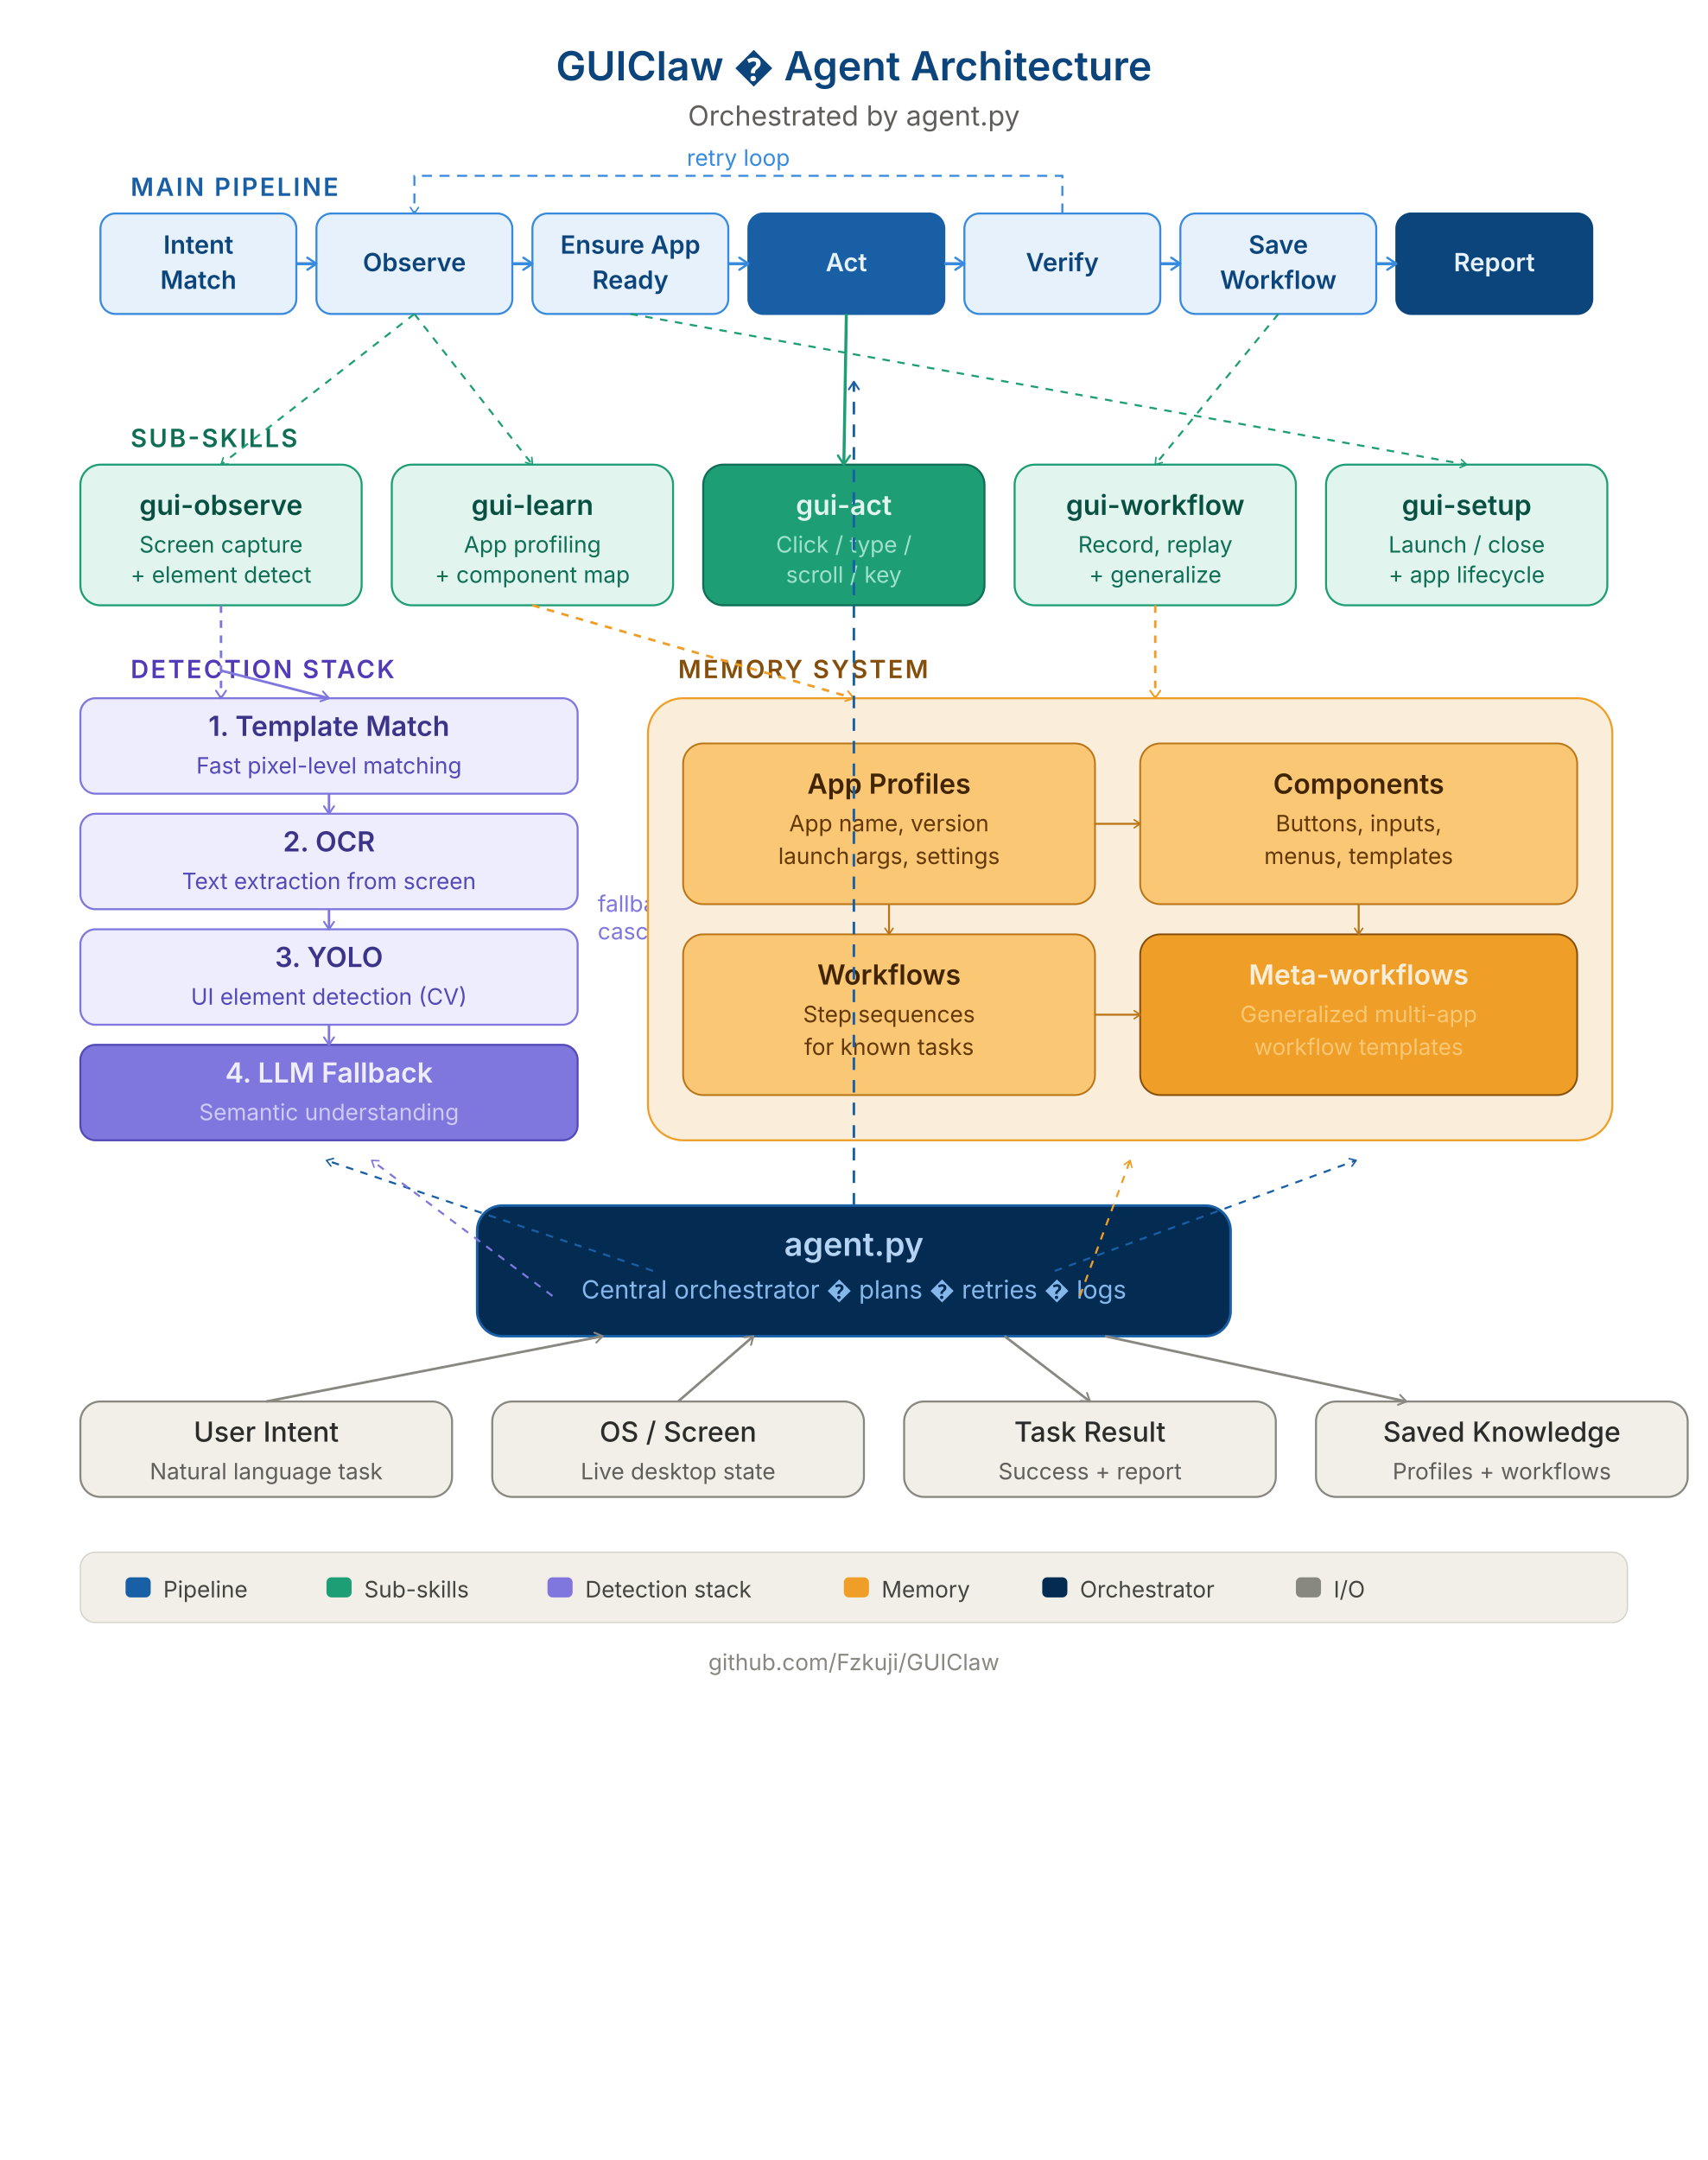
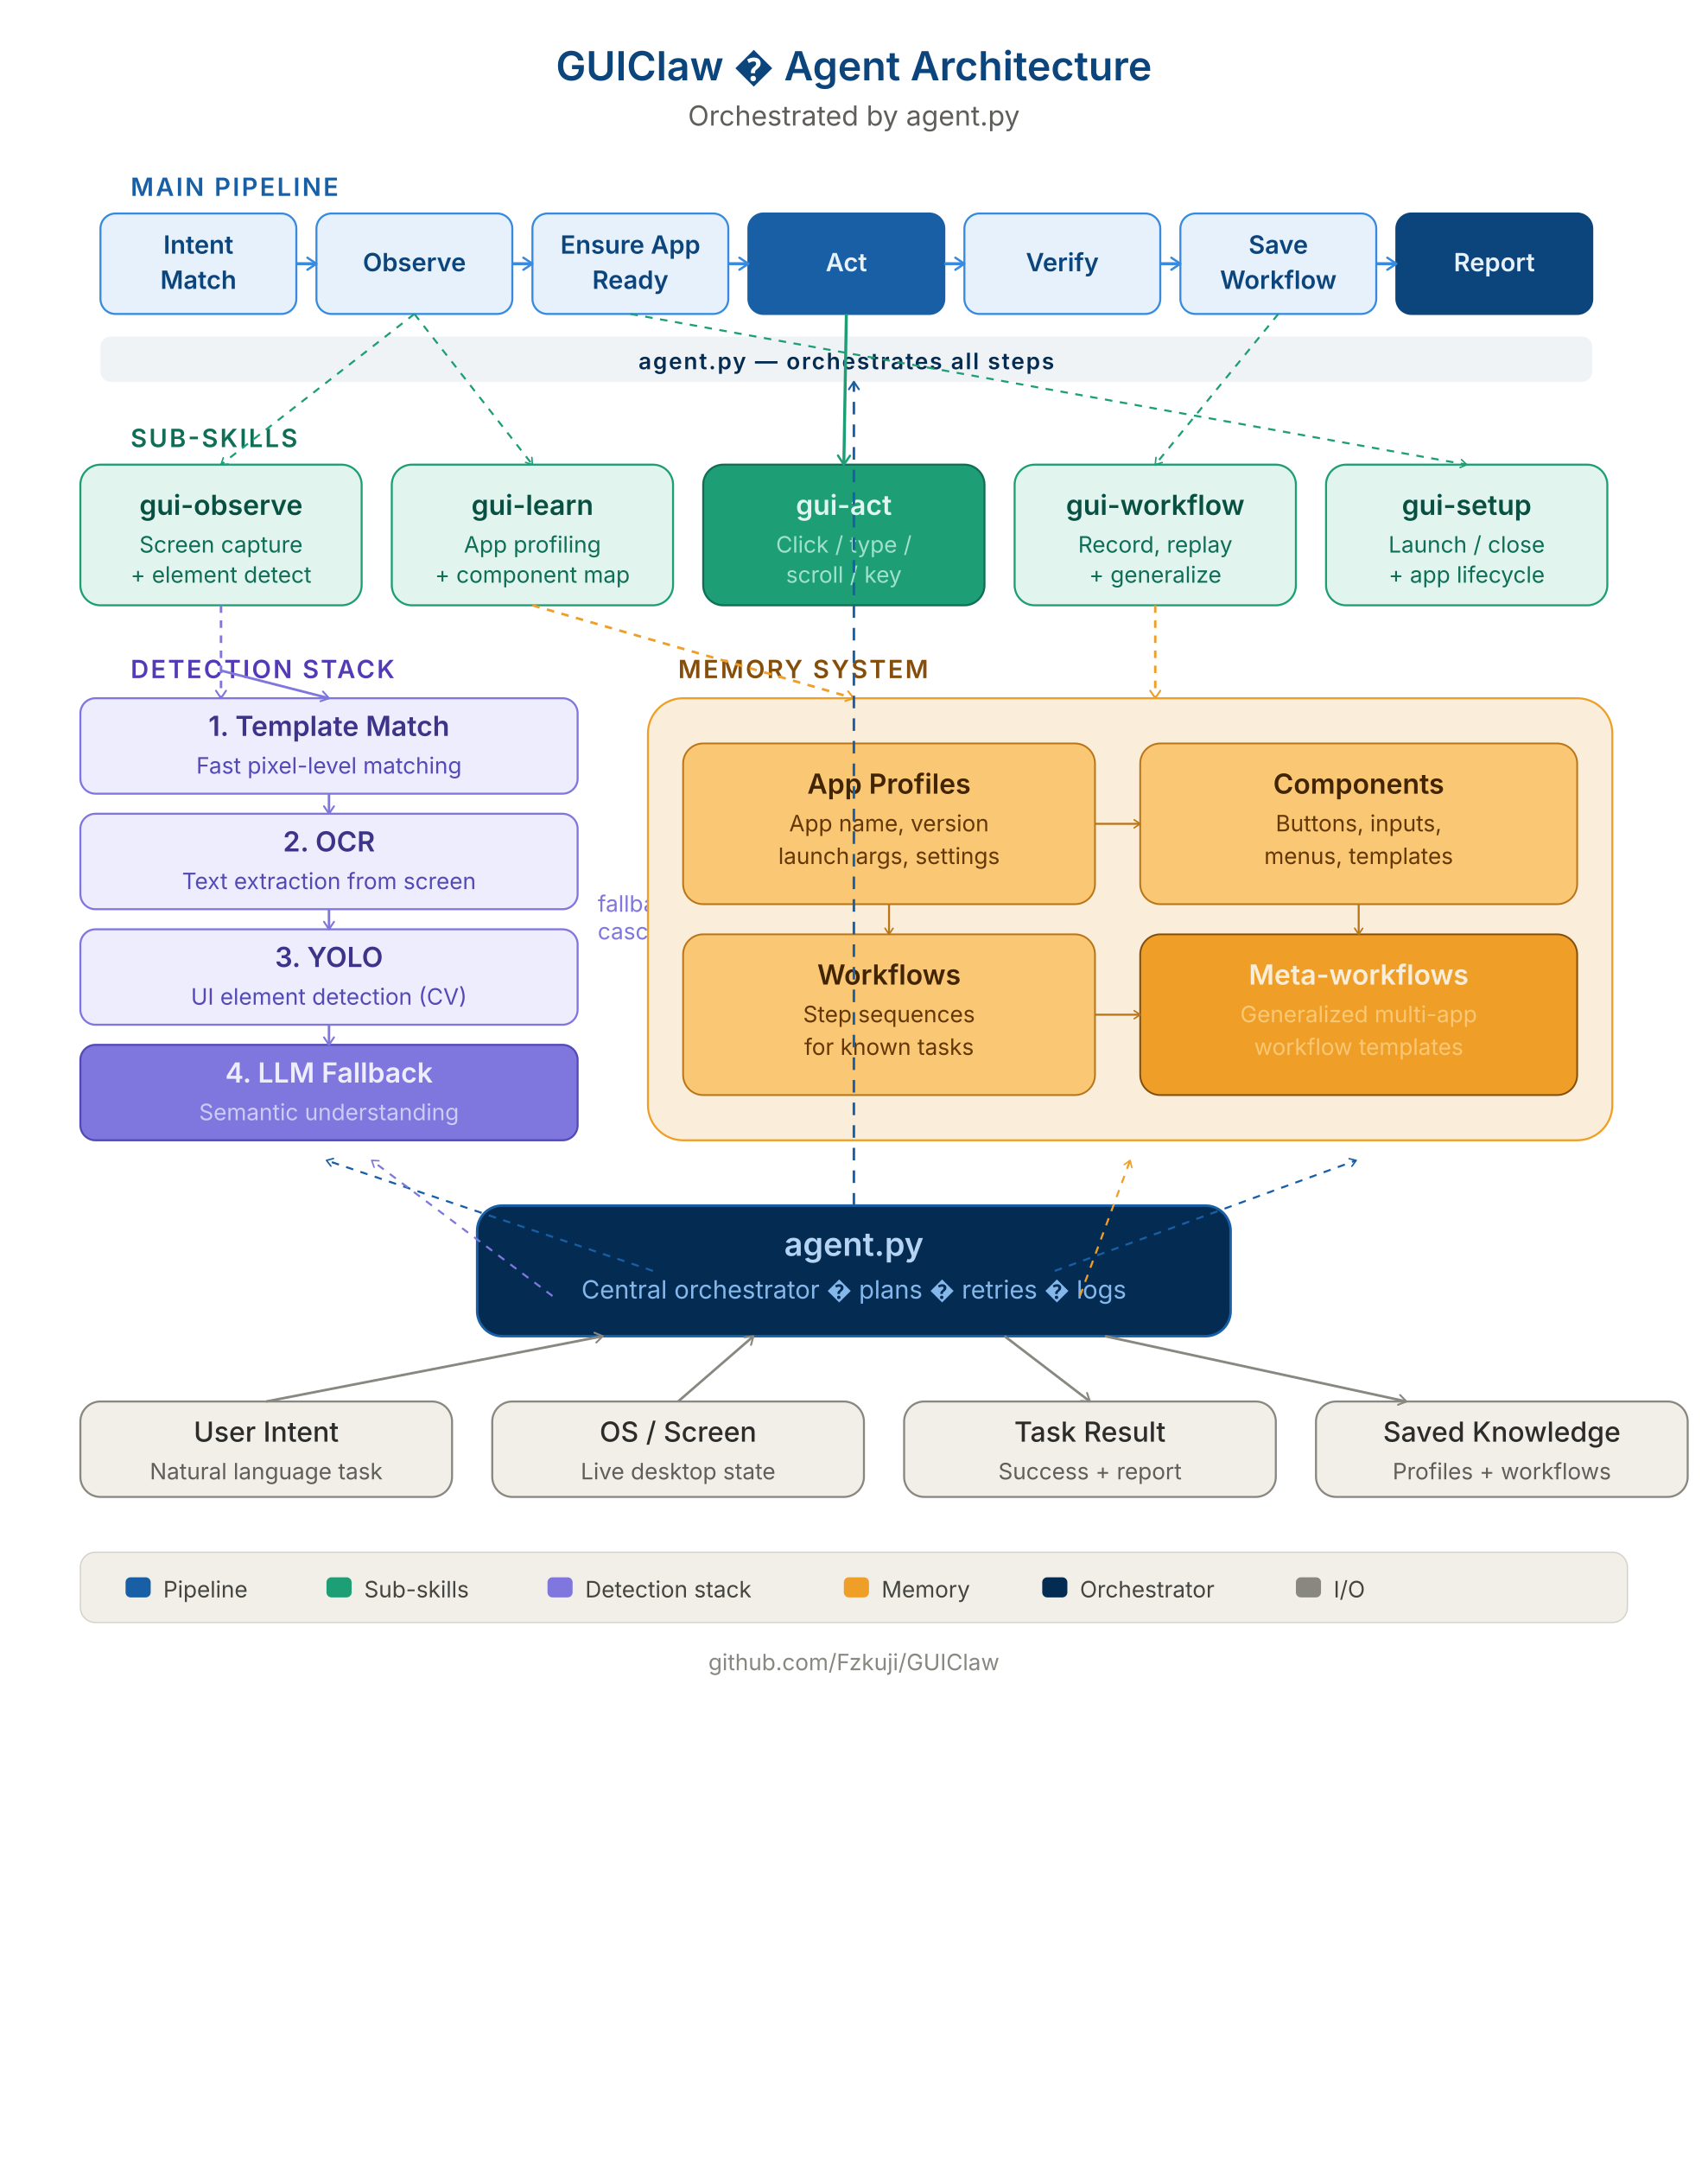
<svg xmlns="http://www.w3.org/2000/svg" width="100%" viewBox="0 0 680 860" style="font-family: system-ui, -apple-system, sans-serif;">
  <defs>
    <marker id="arrow" viewBox="0 0 10 10" refX="8" refY="5" markerWidth="6" markerHeight="6" orient="auto-start-reverse">
      <path d="M2 1L8 5L2 9" fill="none" stroke="context-stroke" stroke-width="1.5" stroke-linecap="round" stroke-linejoin="round" />
    </marker>
    <marker id="arrow-sm" viewBox="0 0 10 10" refX="8" refY="5" markerWidth="5" markerHeight="5" orient="auto-start-reverse">
      <path d="M2 1L8 5L2 9" fill="none" stroke="context-stroke" stroke-width="1.5" stroke-linecap="round" stroke-linejoin="round" />
    </marker>
  </defs>
  <text x="340" y="32" text-anchor="middle" font-size="16" font-weight="600" fill="#0C447C">GUIClaw � Agent Architecture</text>
  <text x="340" y="50" text-anchor="middle" font-size="11" fill="#5F5E5A">Orchestrated by agent.py</text>
  <text x="52" y="78" font-size="10" font-weight="600" fill="#185FA5" letter-spacing="0.08em">MAIN PIPELINE</text>
  <rect x="40" y="85" width="78" height="40" rx="6" fill="#E6F1FB" stroke="#378ADD" stroke-width="0.8" />
  <text x="79" y="101" text-anchor="middle" font-size="10" font-weight="600" fill="#0C447C">Intent</text>
  <text x="79" y="115" text-anchor="middle" font-size="10" font-weight="600" fill="#0C447C">Match</text>
  <rect x="126" y="85" width="78" height="40" rx="6" fill="#E6F1FB" stroke="#378ADD" stroke-width="0.8" />
  <text x="165" y="108" text-anchor="middle" font-size="10" font-weight="600" fill="#0C447C">Observe</text>
  <rect x="212" y="85" width="78" height="40" rx="6" fill="#E6F1FB" stroke="#378ADD" stroke-width="0.8" />
  <text x="251" y="101" text-anchor="middle" font-size="10" font-weight="600" fill="#0C447C">Ensure App</text>
  <text x="251" y="115" text-anchor="middle" font-size="10" font-weight="600" fill="#0C447C">Ready</text>
  <rect x="298" y="85" width="78" height="40" rx="6" fill="#185FA5" stroke="#185FA5" stroke-width="0.8" />
  <text x="337" y="108" text-anchor="middle" font-size="10" font-weight="600" fill="#E6F1FB">Act</text>
  <rect x="384" y="85" width="78" height="40" rx="6" fill="#E6F1FB" stroke="#378ADD" stroke-width="0.8" />
  <text x="423" y="108" text-anchor="middle" font-size="10" font-weight="600" fill="#0C447C">Verify</text>
  <rect x="470" y="85" width="78" height="40" rx="6" fill="#E6F1FB" stroke="#378ADD" stroke-width="0.8" />
  <text x="509" y="101" text-anchor="middle" font-size="10" font-weight="600" fill="#0C447C">Save</text>
  <text x="509" y="115" text-anchor="middle" font-size="10" font-weight="600" fill="#0C447C">Workflow</text>
  <rect x="556" y="85" width="78" height="40" rx="6" fill="#0C447C" stroke="#0C447C" stroke-width="0.8" />
  <text x="595" y="108" text-anchor="middle" font-size="10" font-weight="600" fill="#E6F1FB">Report</text>
  <line x1="118" y1="105" x2="126" y2="105" stroke="#378ADD" stroke-width="1.2" marker-end="url(#arrow-sm)" />
  <line x1="204" y1="105" x2="212" y2="105" stroke="#378ADD" stroke-width="1.2" marker-end="url(#arrow-sm)" />
  <line x1="290" y1="105" x2="298" y2="105" stroke="#378ADD" stroke-width="1.2" marker-end="url(#arrow-sm)" />
  <line x1="376" y1="105" x2="384" y2="105" stroke="#378ADD" stroke-width="1.2" marker-end="url(#arrow-sm)" />
  <line x1="462" y1="105" x2="470" y2="105" stroke="#378ADD" stroke-width="1.2" marker-end="url(#arrow-sm)" />
  <line x1="548" y1="105" x2="556" y2="105" stroke="#378ADD" stroke-width="1.2" marker-end="url(#arrow-sm)" />
-   <path d="M423 85 L423 70 L165 70 L165 85" fill="none" stroke="#378ADD" stroke-width="0.8" stroke-dasharray="4 3" marker-end="url(#arrow-sm)" />
-   <text x="294" y="66" text-anchor="middle" font-size="9" fill="#378ADD">retry loop</text>
+   <rect x="40" y="134" width="594" height="18" rx="4" fill="#042C53" opacity="0.06" />
+   <text x="337" y="147" text-anchor="middle" font-size="9" font-weight="600" fill="#042C53" letter-spacing="0.07em">agent.py — orchestrates all steps</text>
  <text x="52" y="178" font-size="10" font-weight="600" fill="#0F6E56" letter-spacing="0.08em">SUB-SKILLS</text>
  <rect x="32" y="185" width="112" height="56" rx="8" fill="#E1F5EE" stroke="#1D9E75" stroke-width="0.8" />
  <text x="88" y="205" text-anchor="middle" font-size="11" font-weight="600" fill="#085041">gui-observe</text>
  <text x="88" y="220" text-anchor="middle" font-size="9" fill="#0F6E56">Screen capture</text>
  <text x="88" y="232" text-anchor="middle" font-size="9" fill="#0F6E56">+ element detect</text>
  <rect x="156" y="185" width="112" height="56" rx="8" fill="#E1F5EE" stroke="#1D9E75" stroke-width="0.8" />
  <text x="212" y="205" text-anchor="middle" font-size="11" font-weight="600" fill="#085041">gui-learn</text>
  <text x="212" y="220" text-anchor="middle" font-size="9" fill="#0F6E56">App profiling</text>
  <text x="212" y="232" text-anchor="middle" font-size="9" fill="#0F6E56">+ component map</text>
  <rect x="280" y="185" width="112" height="56" rx="8" fill="#1D9E75" stroke="#0F6E56" stroke-width="0.8" />
  <text x="336" y="205" text-anchor="middle" font-size="11" font-weight="600" fill="#E1F5EE">gui-act</text>
  <text x="336" y="220" text-anchor="middle" font-size="9" fill="#9FE1CB">Click / type /</text>
  <text x="336" y="232" text-anchor="middle" font-size="9" fill="#9FE1CB">scroll / key</text>
  <rect x="404" y="185" width="112" height="56" rx="8" fill="#E1F5EE" stroke="#1D9E75" stroke-width="0.8" />
  <text x="460" y="205" text-anchor="middle" font-size="11" font-weight="600" fill="#085041">gui-workflow</text>
  <text x="460" y="220" text-anchor="middle" font-size="9" fill="#0F6E56">Record, replay</text>
  <text x="460" y="232" text-anchor="middle" font-size="9" fill="#0F6E56">+ generalize</text>
  <rect x="528" y="185" width="112" height="56" rx="8" fill="#E1F5EE" stroke="#1D9E75" stroke-width="0.8" />
  <text x="584" y="205" text-anchor="middle" font-size="11" font-weight="600" fill="#085041">gui-setup</text>
  <text x="584" y="220" text-anchor="middle" font-size="9" fill="#0F6E56">Launch / close</text>
  <text x="584" y="232" text-anchor="middle" font-size="9" fill="#0F6E56">+ app lifecycle</text>
  <line x1="165" y1="125" x2="88" y2="185" stroke="#1D9E75" stroke-width="0.8" stroke-dasharray="3 3" marker-end="url(#arrow-sm)" />
  <line x1="165" y1="125" x2="212" y2="185" stroke="#1D9E75" stroke-width="0.8" stroke-dasharray="3 3" marker-end="url(#arrow-sm)" />
  <line x1="337" y1="125" x2="336" y2="185" stroke="#1D9E75" stroke-width="1.2" marker-end="url(#arrow-sm)" />
  <line x1="509" y1="125" x2="460" y2="185" stroke="#1D9E75" stroke-width="0.8" stroke-dasharray="3 3" marker-end="url(#arrow-sm)" />
  <line x1="251" y1="125" x2="584" y2="185" stroke="#1D9E75" stroke-width="0.8" stroke-dasharray="3 3" marker-end="url(#arrow-sm)" />
  <text x="52" y="270" font-size="10" font-weight="600" fill="#533AB7" letter-spacing="0.08em">DETECTION STACK</text>
  <rect x="32" y="278" width="198" height="38" rx="6" fill="#EEEDFE" stroke="#7F77DD" stroke-width="0.8" />
  <text x="131" y="293" text-anchor="middle" font-size="11" font-weight="600" fill="#3C3489">1. Template Match</text>
  <text x="131" y="308" text-anchor="middle" font-size="9" fill="#534AB7">Fast pixel-level matching</text>
  <rect x="32" y="324" width="198" height="38" rx="6" fill="#EEEDFE" stroke="#7F77DD" stroke-width="0.8" />
  <text x="131" y="339" text-anchor="middle" font-size="11" font-weight="600" fill="#3C3489">2. OCR</text>
  <text x="131" y="354" text-anchor="middle" font-size="9" fill="#534AB7">Text extraction from screen</text>
  <rect x="32" y="370" width="198" height="38" rx="6" fill="#EEEDFE" stroke="#7F77DD" stroke-width="0.8" />
  <text x="131" y="385" text-anchor="middle" font-size="11" font-weight="600" fill="#3C3489">3. YOLO</text>
  <text x="131" y="400" text-anchor="middle" font-size="9" fill="#534AB7">UI element detection (CV)</text>
  <rect x="32" y="416" width="198" height="38" rx="6" fill="#7F77DD" stroke="#534AB7" stroke-width="0.8" />
  <text x="131" y="431" text-anchor="middle" font-size="11" font-weight="600" fill="#EEEDFE">4. LLM Fallback</text>
  <text x="131" y="446" text-anchor="middle" font-size="9" fill="#CECBF6">Semantic understanding</text>
  <line x1="131" y1="316" x2="131" y2="324" stroke="#7F77DD" stroke-width="1" marker-end="url(#arrow-sm)" />
  <line x1="131" y1="362" x2="131" y2="370" stroke="#7F77DD" stroke-width="1" marker-end="url(#arrow-sm)" />
  <line x1="131" y1="408" x2="131" y2="416" stroke="#7F77DD" stroke-width="1" marker-end="url(#arrow-sm)" />
  <text x="238" y="363" font-size="9" fill="#7F77DD">fallback</text>
  <text x="238" y="374" font-size="9" fill="#7F77DD">cascade</text>
  <line x1="88" y1="241" x2="88" y2="278" stroke="#7F77DD" stroke-width="1" stroke-dasharray="3 3" marker-end="url(#arrow-sm)" />
  <line x1="88" y1="267" x2="131" y2="278" stroke="#7F77DD" stroke-width="1" marker-end="url(#arrow-sm)" />
  <text x="270" y="270" font-size="10" font-weight="600" fill="#854F0B" letter-spacing="0.08em">MEMORY SYSTEM</text>
  <rect x="258" y="278" width="384" height="176" rx="14" fill="#FAEEDA" stroke="#EF9F27" stroke-width="0.8" />
  <rect x="272" y="296" width="164" height="64" rx="8" fill="#FAC775" stroke="#BA7517" stroke-width="0.7" />
  <text x="354" y="316" text-anchor="middle" font-size="11" font-weight="600" fill="#412402">App Profiles</text>
  <text x="354" y="331" text-anchor="middle" font-size="9" fill="#633806">App name, version</text>
  <text x="354" y="344" text-anchor="middle" font-size="9" fill="#633806">launch args, settings</text>
  <rect x="454" y="296" width="174" height="64" rx="8" fill="#FAC775" stroke="#BA7517" stroke-width="0.7" />
  <text x="541" y="316" text-anchor="middle" font-size="11" font-weight="600" fill="#412402">Components</text>
  <text x="541" y="331" text-anchor="middle" font-size="9" fill="#633806">Buttons, inputs,</text>
  <text x="541" y="344" text-anchor="middle" font-size="9" fill="#633806">menus, templates</text>
  <rect x="272" y="372" width="164" height="64" rx="8" fill="#FAC775" stroke="#BA7517" stroke-width="0.7" />
  <text x="354" y="392" text-anchor="middle" font-size="11" font-weight="600" fill="#412402">Workflows</text>
  <text x="354" y="407" text-anchor="middle" font-size="9" fill="#633806">Step sequences</text>
  <text x="354" y="420" text-anchor="middle" font-size="9" fill="#633806">for known tasks</text>
  <rect x="454" y="372" width="174" height="64" rx="8" fill="#EF9F27" stroke="#854F0B" stroke-width="0.7" />
  <text x="541" y="392" text-anchor="middle" font-size="11" font-weight="600" fill="#FAEEDA">Meta-workflows</text>
  <text x="541" y="407" text-anchor="middle" font-size="9" fill="#FAC775">Generalized multi-app</text>
  <text x="541" y="420" text-anchor="middle" font-size="9" fill="#FAC775">workflow templates</text>
  <line x1="436" y1="328" x2="454" y2="328" stroke="#BA7517" stroke-width="0.8" marker-end="url(#arrow-sm)" />
  <line x1="354" y1="360" x2="354" y2="372" stroke="#BA7517" stroke-width="0.8" marker-end="url(#arrow-sm)" />
  <line x1="541" y1="360" x2="541" y2="372" stroke="#BA7517" stroke-width="0.8" marker-end="url(#arrow-sm)" />
  <line x1="436" y1="404" x2="454" y2="404" stroke="#BA7517" stroke-width="0.8" marker-end="url(#arrow-sm)" />
  <line x1="212" y1="241" x2="340" y2="278" stroke="#EF9F27" stroke-width="1" stroke-dasharray="3 3" marker-end="url(#arrow-sm)" />
  <line x1="460" y1="241" x2="460" y2="278" stroke="#EF9F27" stroke-width="1" stroke-dasharray="3 3" marker-end="url(#arrow-sm)" />
  <rect x="190" y="480" width="300" height="52" rx="10" fill="#042C53" stroke="#185FA5" stroke-width="1" />
  <text x="340" y="500" text-anchor="middle" font-size="13" font-weight="600" fill="#B5D4F4">agent.py</text>
  <text x="340" y="517" text-anchor="middle" font-size="10" fill="#85B7EB">Central orchestrator � plans � retries � logs</text>
  <line x1="340" y1="480" x2="340" y2="152" stroke="#185FA5" stroke-width="1" stroke-dasharray="5 4" marker-end="url(#arrow-sm)" />
  <line x1="260" y1="506" x2="130" y2="462" stroke="#185FA5" stroke-width="0.8" stroke-dasharray="3 3" marker-end="url(#arrow-sm)" />
  <line x1="420" y1="506" x2="540" y2="462" stroke="#185FA5" stroke-width="0.8" stroke-dasharray="3 3" marker-end="url(#arrow-sm)" />
  <line x1="220" y1="516" x2="148" y2="462" stroke="#7F77DD" stroke-width="0.8" stroke-dasharray="3 3" marker-end="url(#arrow-sm)" />
  <line x1="430" y1="516" x2="450" y2="462" stroke="#EF9F27" stroke-width="0.8" stroke-dasharray="3 3" marker-end="url(#arrow-sm)" />
  <rect x="32" y="558" width="148" height="38" rx="8" fill="#F1EFE8" stroke="#888780" stroke-width="0.8" />
  <text x="106" y="574" text-anchor="middle" font-size="11" font-weight="500" fill="#2C2C2A">User Intent</text>
  <text x="106" y="589" text-anchor="middle" font-size="9" fill="#5F5E5A">Natural language task</text>
  <rect x="196" y="558" width="148" height="38" rx="8" fill="#F1EFE8" stroke="#888780" stroke-width="0.8" />
  <text x="270" y="574" text-anchor="middle" font-size="11" font-weight="500" fill="#2C2C2A">OS / Screen</text>
  <text x="270" y="589" text-anchor="middle" font-size="9" fill="#5F5E5A">Live desktop state</text>
  <rect x="360" y="558" width="148" height="38" rx="8" fill="#F1EFE8" stroke="#888780" stroke-width="0.8" />
  <text x="434" y="574" text-anchor="middle" font-size="11" font-weight="500" fill="#2C2C2A">Task Result</text>
  <text x="434" y="589" text-anchor="middle" font-size="9" fill="#5F5E5A">Success + report</text>
  <rect x="524" y="558" width="148" height="38" rx="8" fill="#F1EFE8" stroke="#888780" stroke-width="0.8" />
  <text x="598" y="574" text-anchor="middle" font-size="11" font-weight="500" fill="#2C2C2A">Saved Knowledge</text>
  <text x="598" y="589" text-anchor="middle" font-size="9" fill="#5F5E5A">Profiles + workflows</text>
  <line x1="106" y1="558" x2="240" y2="532" stroke="#888780" stroke-width="1" marker-end="url(#arrow-sm)" />
  <line x1="270" y1="558" x2="300" y2="532" stroke="#888780" stroke-width="1" marker-end="url(#arrow-sm)" />
  <line x1="400" y1="532" x2="434" y2="558" stroke="#888780" stroke-width="1" marker-end="url(#arrow-sm)" />
  <line x1="440" y1="532" x2="560" y2="558" stroke="#888780" stroke-width="1" marker-end="url(#arrow-sm)" />
  <rect x="32" y="618" width="616" height="28" rx="6" fill="#F1EFE8" stroke="#D3D1C7" stroke-width="0.5" />
  <rect x="50" y="628" width="10" height="8" rx="2" fill="#185FA5" />
  <text x="65" y="636" font-size="9" fill="#444441">Pipeline</text>
  <rect x="130" y="628" width="10" height="8" rx="2" fill="#1D9E75" />
  <text x="145" y="636" font-size="9" fill="#444441">Sub-skills</text>
  <rect x="218" y="628" width="10" height="8" rx="2" fill="#7F77DD" />
  <text x="233" y="636" font-size="9" fill="#444441">Detection stack</text>
  <rect x="336" y="628" width="10" height="8" rx="2" fill="#EF9F27" />
  <text x="351" y="636" font-size="9" fill="#444441">Memory</text>
  <rect x="415" y="628" width="10" height="8" rx="2" fill="#042C53" />
  <text x="430" y="636" font-size="9" fill="#444441">Orchestrator</text>
  <rect x="516" y="628" width="10" height="8" rx="2" fill="#888780" />
  <text x="531" y="636" font-size="9" fill="#444441">I/O</text>
  <text x="340" y="665" text-anchor="middle" font-size="9" fill="#888780">github.com/Fzkuji/GUIClaw</text>
</svg>
